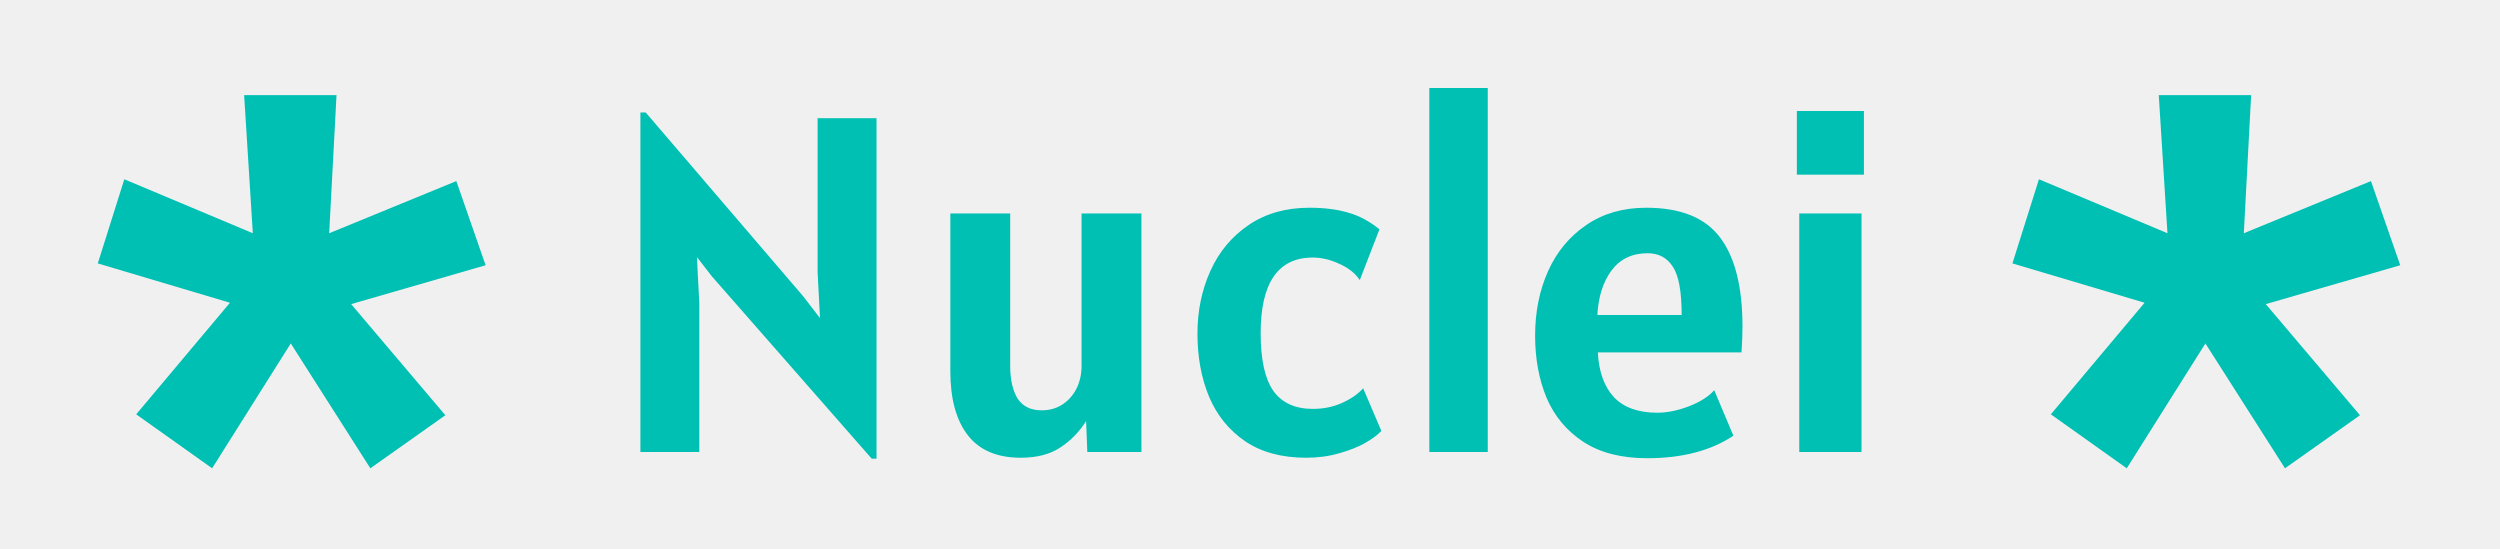
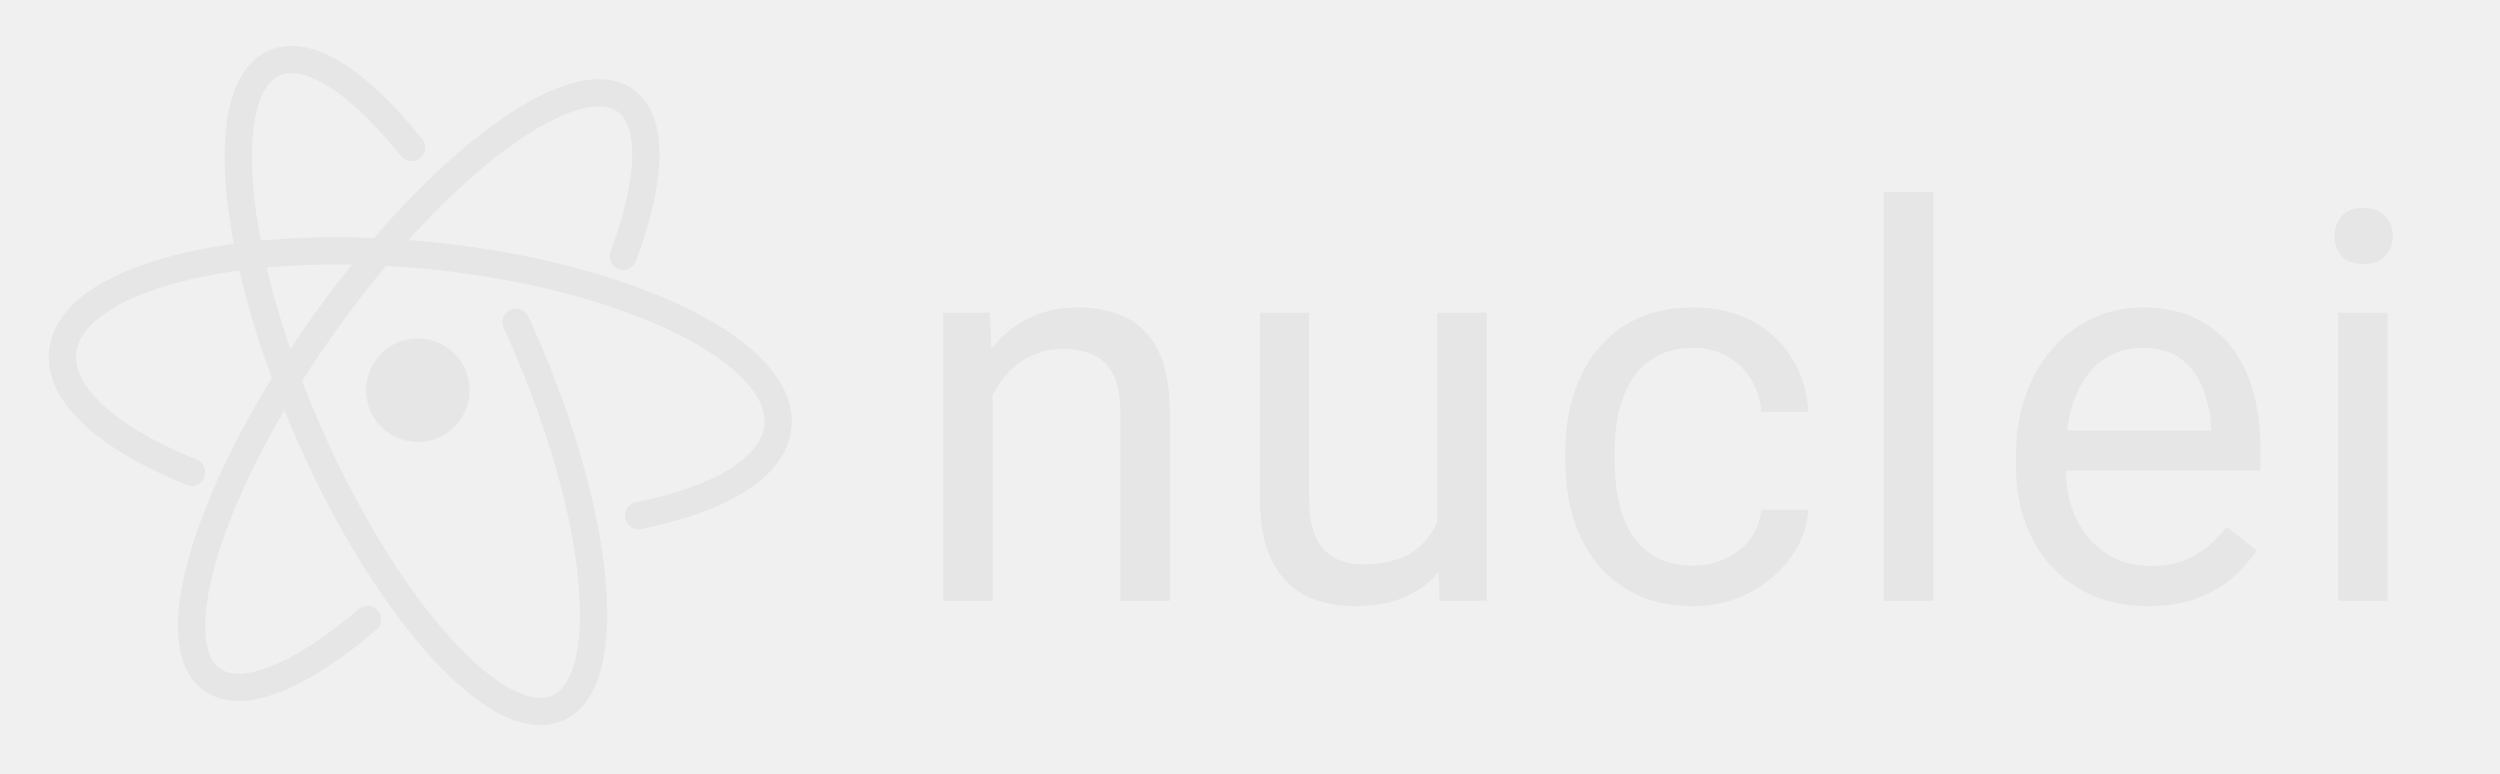
- <svg xmlns="http://www.w3.org/2000/svg" width="410" height="90" viewBox="0 0 410 90" fill="none">
+ <svg xmlns="http://www.w3.org/2000/svg" width="291" height="90" viewBox="0 0 291 90" fill="none">
  <g clip-path="url(#clip0_1513_4686)">
-     <path d="M143.749 19.381V75.226H142.963L116.73 45.301L114.295 42.159L114.688 49.778V74.126H105.027V18.439H105.891L131.732 48.599L134.481 52.173L134.088 44.672V19.381H143.749ZM187.194 35.012V74.126H178.318L178.122 69.06C176.97 70.866 175.543 72.32 173.841 73.419C172.166 74.519 170.019 75.069 167.401 75.069C163.526 75.069 160.633 73.838 158.722 71.377C156.811 68.916 155.855 65.408 155.855 60.852V35.012H165.673V59.988C165.673 62.266 166.079 64.059 166.89 65.368C167.728 66.651 169.05 67.293 170.857 67.293C172.087 67.293 173.187 66.992 174.155 66.389C175.15 65.761 175.936 64.897 176.512 63.798C177.088 62.672 177.376 61.402 177.376 59.988V35.012H187.194ZM214.21 75.069C210.204 75.069 206.866 74.165 204.196 72.359C201.525 70.526 199.549 68.078 198.266 65.015C197.009 61.952 196.381 58.522 196.381 54.726C196.381 51.008 197.088 47.578 198.501 44.437C199.915 41.295 202.01 38.782 204.785 36.897C207.56 35.012 210.885 34.069 214.76 34.069C217.168 34.069 219.263 34.331 221.043 34.855C222.85 35.352 224.578 36.268 226.227 37.603L223.007 45.929C222.247 44.803 221.122 43.913 219.629 43.259C218.163 42.578 216.723 42.237 215.309 42.237C209.602 42.237 206.748 46.374 206.748 54.647C206.748 58.967 207.442 62.122 208.83 64.112C210.243 66.075 212.403 67.057 215.309 67.057C217.064 67.057 218.661 66.73 220.101 66.075C221.567 65.421 222.719 64.622 223.557 63.68L226.541 70.67C225.965 71.298 225.088 71.953 223.91 72.634C222.758 73.288 221.344 73.851 219.669 74.322C217.993 74.82 216.173 75.069 214.21 75.069ZM234.409 14.433H243.991V74.126H234.409V14.433ZM270.137 75.147C265.922 75.147 262.44 74.257 259.691 72.477C256.942 70.67 254.926 68.261 253.643 65.251C252.386 62.24 251.758 58.836 251.758 55.04C251.758 51.165 252.465 47.644 253.878 44.476C255.318 41.282 257.413 38.755 260.162 36.897C262.911 35.012 266.183 34.069 269.98 34.069C275.635 34.069 279.68 35.705 282.115 38.978C284.549 42.224 285.767 47.081 285.767 53.548C285.767 54.804 285.714 56.218 285.61 57.789H262.047C262.204 60.957 263.081 63.405 264.678 65.133C266.301 66.835 268.671 67.686 271.786 67.686C273.409 67.686 275.15 67.332 277.009 66.625C278.868 65.892 280.243 65.015 281.133 63.994L284.275 71.456C280.583 73.916 275.87 75.147 270.137 75.147ZM275.792 51.663C275.792 47.814 275.308 45.17 274.339 43.73C273.396 42.264 272.022 41.531 270.215 41.531C267.676 41.531 265.699 42.473 264.285 44.358C262.898 46.243 262.125 48.678 261.968 51.663H275.792ZM294.686 18.203H305.682V28.65H294.686V18.203ZM295.078 35.012H305.289V74.126H295.078V35.012Z" fill="#00BFB3" />
-     <path d="M371.587 49.875L387.037 68.1L374.737 76.8L361.687 56.325L348.787 76.8L336.337 67.95L351.712 49.65L330.037 43.2L334.387 29.4L355.462 38.25L354.037 15.6H369.187L367.987 38.25L388.837 29.7L393.637 43.5L371.587 49.875Z" fill="#00BFB3" />
-     <path d="M57.587 49.875L73.037 68.1L60.737 76.8L47.688 56.325L34.788 76.8L22.337 67.95L37.712 49.65L16.038 43.2L20.387 29.4L41.462 38.25L40.038 15.6H55.188L53.987 38.25L74.838 29.7L79.638 43.5L57.587 49.875Z" fill="#00BFB3" />
+     <path d="M74.325 60.013C83.774 58.127 90.046 54.456 90.547 49.669C91.444 41.104 73.533 32.209 50.542 29.802C27.551 27.394 8.186 32.386 7.289 40.95C6.764 45.966 12.688 51.094 22.305 54.967" stroke="#E6E6E6" stroke-width="3.173" stroke-linecap="round" stroke-linejoin="round" />
+     <path d="M72.549 29.831C75.833 20.989 76.18 14.119 72.804 11.707C66.763 7.393 51.091 18.984 37.799 37.595C24.508 56.207 18.63 74.792 24.671 79.106C28.209 81.633 35.049 78.705 42.78 72.107" stroke="#E6E6E6" stroke-width="3.173" stroke-linecap="round" stroke-linejoin="round" />
+     <path d="M47.908 17.18C41.835 9.568 35.885 5.595 31.929 7.332C25.028 10.362 26.813 29.626 35.916 50.36C45.019 71.093 57.993 85.445 64.894 82.415C71.796 79.385 70.011 60.121 60.908 39.387C60.629 38.753 60.347 38.125 60.062 37.503" stroke="#E6E6E6" stroke-width="3.173" stroke-linecap="round" stroke-linejoin="bevel" />
+     <circle cx="48.64" cy="45.418" r="6.028" fill="#E6E6E6" />
+     <path d="M115.534 43.563V69.931H109.802V36.406H115.224L115.534 43.563ZM114.171 51.898L111.785 51.805C111.806 49.512 112.146 47.395 112.807 45.453C113.468 43.491 114.398 41.786 115.596 40.34C116.794 38.895 118.219 37.779 119.872 36.994C121.545 36.189 123.394 35.786 125.418 35.786C127.071 35.786 128.558 36.013 129.88 36.467C131.202 36.901 132.328 37.603 133.257 38.574C134.207 39.545 134.93 40.805 135.426 42.355C135.922 43.883 136.17 45.752 136.17 47.963V69.931H130.407V47.901C130.407 46.145 130.148 44.74 129.632 43.687C129.116 42.613 128.362 41.838 127.37 41.363C126.379 40.867 125.16 40.619 123.714 40.619C122.289 40.619 120.987 40.919 119.81 41.518C118.653 42.117 117.651 42.943 116.804 43.997C115.978 45.05 115.327 46.258 114.852 47.622C114.398 48.965 114.171 50.39 114.171 51.898ZM167.292 62.184V36.406H173.055V69.931H167.571L167.292 62.184ZM168.376 55.12L170.762 55.058C170.762 57.289 170.524 59.355 170.049 61.255C169.595 63.135 168.851 64.767 167.819 66.151C166.786 67.534 165.433 68.619 163.76 69.404C162.086 70.168 160.052 70.55 157.656 70.55C156.024 70.55 154.526 70.313 153.163 69.838C151.82 69.363 150.663 68.629 149.693 67.638C148.722 66.646 147.968 65.355 147.431 63.765C146.914 62.174 146.656 60.264 146.656 58.033V36.406H152.388V58.095C152.388 59.602 152.553 60.852 152.884 61.844C153.235 62.815 153.7 63.589 154.278 64.168C154.877 64.725 155.538 65.118 156.261 65.345C157.005 65.572 157.769 65.686 158.554 65.686C160.992 65.686 162.923 65.221 164.348 64.291C165.774 63.341 166.796 62.071 167.416 60.48C168.056 58.869 168.376 57.082 168.376 55.12ZM197.112 65.841C198.476 65.841 199.736 65.562 200.893 65.004C202.049 64.446 203 63.682 203.743 62.711C204.487 61.72 204.91 60.594 205.014 59.334H210.467C210.364 61.317 209.692 63.166 208.453 64.88C207.234 66.574 205.633 67.948 203.65 69.001C201.667 70.034 199.488 70.55 197.112 70.55C194.592 70.55 192.393 70.106 190.513 69.218C188.654 68.33 187.104 67.111 185.865 65.562C184.646 64.013 183.727 62.236 183.107 60.233C182.508 58.208 182.209 56.07 182.209 53.819V52.517C182.209 50.266 182.508 48.138 183.107 46.135C183.727 44.11 184.646 42.324 185.865 40.774C187.104 39.225 188.654 38.006 190.513 37.118C192.393 36.23 194.592 35.786 197.112 35.786C199.736 35.786 202.029 36.323 203.991 37.397C205.953 38.45 207.492 39.896 208.608 41.735C209.744 43.553 210.364 45.618 210.467 47.932H205.014C204.91 46.548 204.518 45.298 203.836 44.183C203.175 43.067 202.266 42.179 201.109 41.518C199.973 40.836 198.641 40.495 197.112 40.495C195.357 40.495 193.88 40.847 192.682 41.549C191.504 42.23 190.564 43.16 189.862 44.337C189.18 45.494 188.685 46.785 188.375 48.211C188.086 49.615 187.941 51.051 187.941 52.517V53.819C187.941 55.285 188.086 56.731 188.375 58.157C188.664 59.582 189.149 60.873 189.831 62.03C190.533 63.186 191.473 64.116 192.651 64.818C193.849 65.5 195.336 65.841 197.112 65.841ZM225.043 22.338V69.931H219.28V22.338H225.043ZM250.061 70.55C247.727 70.55 245.61 70.158 243.709 69.373C241.83 68.567 240.208 67.442 238.845 65.996C237.502 64.55 236.469 62.835 235.746 60.852C235.023 58.869 234.662 56.7 234.662 54.346V53.044C234.662 50.318 235.065 47.89 235.87 45.763C236.676 43.614 237.771 41.797 239.155 40.309C240.539 38.822 242.109 37.697 243.864 36.932C245.62 36.168 247.438 35.786 249.318 35.786C251.714 35.786 253.779 36.199 255.515 37.025C257.27 37.851 258.706 39.008 259.821 40.495C260.937 41.962 261.763 43.697 262.3 45.701C262.837 47.684 263.106 49.853 263.106 52.208V54.779H238.07V50.101H257.374V49.667C257.291 48.18 256.981 46.734 256.444 45.329C255.928 43.924 255.101 42.768 253.965 41.859C252.829 40.95 251.28 40.495 249.318 40.495C248.016 40.495 246.818 40.774 245.723 41.332C244.629 41.869 243.689 42.675 242.904 43.749C242.119 44.823 241.51 46.135 241.076 47.684C240.642 49.233 240.425 51.02 240.425 53.044V54.346C240.425 55.936 240.642 57.434 241.076 58.838C241.53 60.222 242.181 61.441 243.028 62.494C243.895 63.548 244.938 64.374 246.157 64.973C247.397 65.572 248.801 65.872 250.371 65.872C252.395 65.872 254.11 65.459 255.515 64.632C256.919 63.806 258.148 62.701 259.202 61.317L262.672 64.075C261.949 65.169 261.03 66.213 259.914 67.204C258.799 68.195 257.425 69.001 255.793 69.621C254.182 70.24 252.271 70.55 250.061 70.55ZM277.93 36.406V69.931H272.167V36.406H277.93ZM271.733 27.513C271.733 26.583 272.012 25.798 272.57 25.158C273.148 24.518 273.995 24.198 275.11 24.198C276.205 24.198 277.042 24.518 277.62 25.158C278.219 25.798 278.519 26.583 278.519 27.513C278.519 28.401 278.219 29.165 277.62 29.806C277.042 30.425 276.205 30.735 275.11 30.735C273.995 30.735 273.148 30.425 272.57 29.806C272.012 29.165 271.733 28.401 271.733 27.513Z" fill="#E6E6E6" />
  </g>
  <defs>
    <clipPath id="clip0_1513_4686">
-       <rect width="410" height="90" fill="white" />
+       <rect width="291" height="90" fill="white" />
    </clipPath>
  </defs>
</svg>
